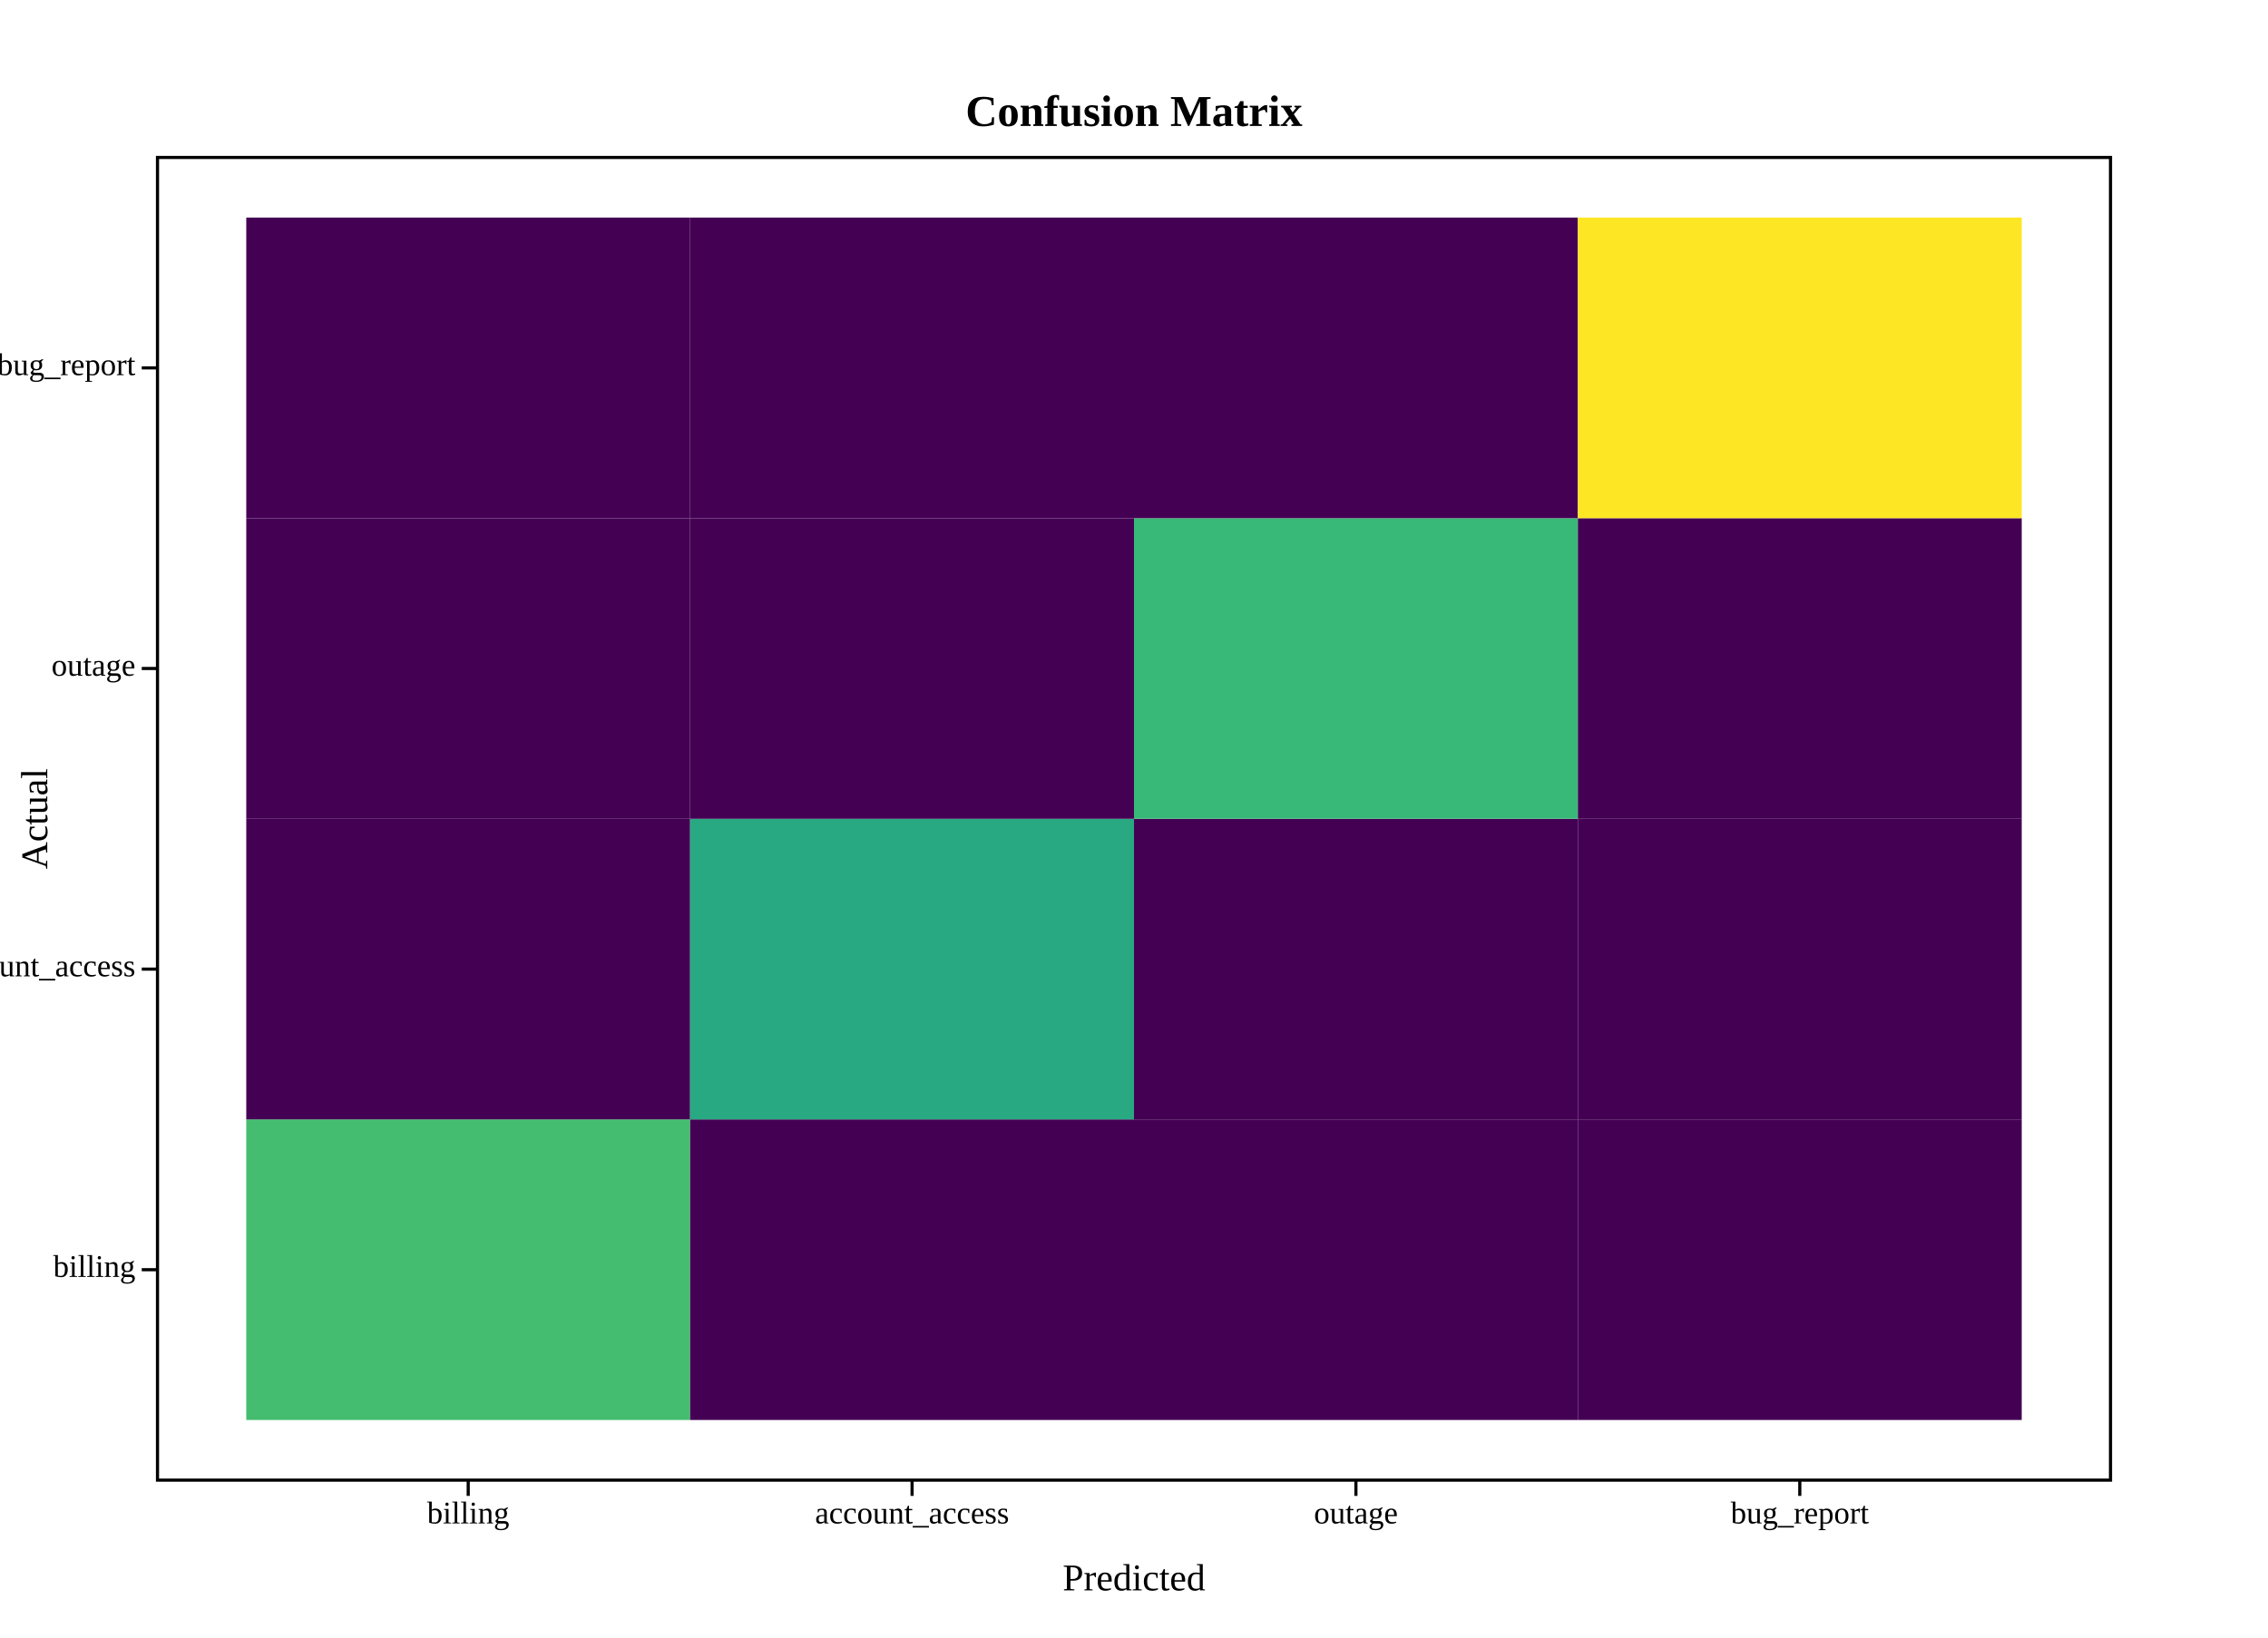
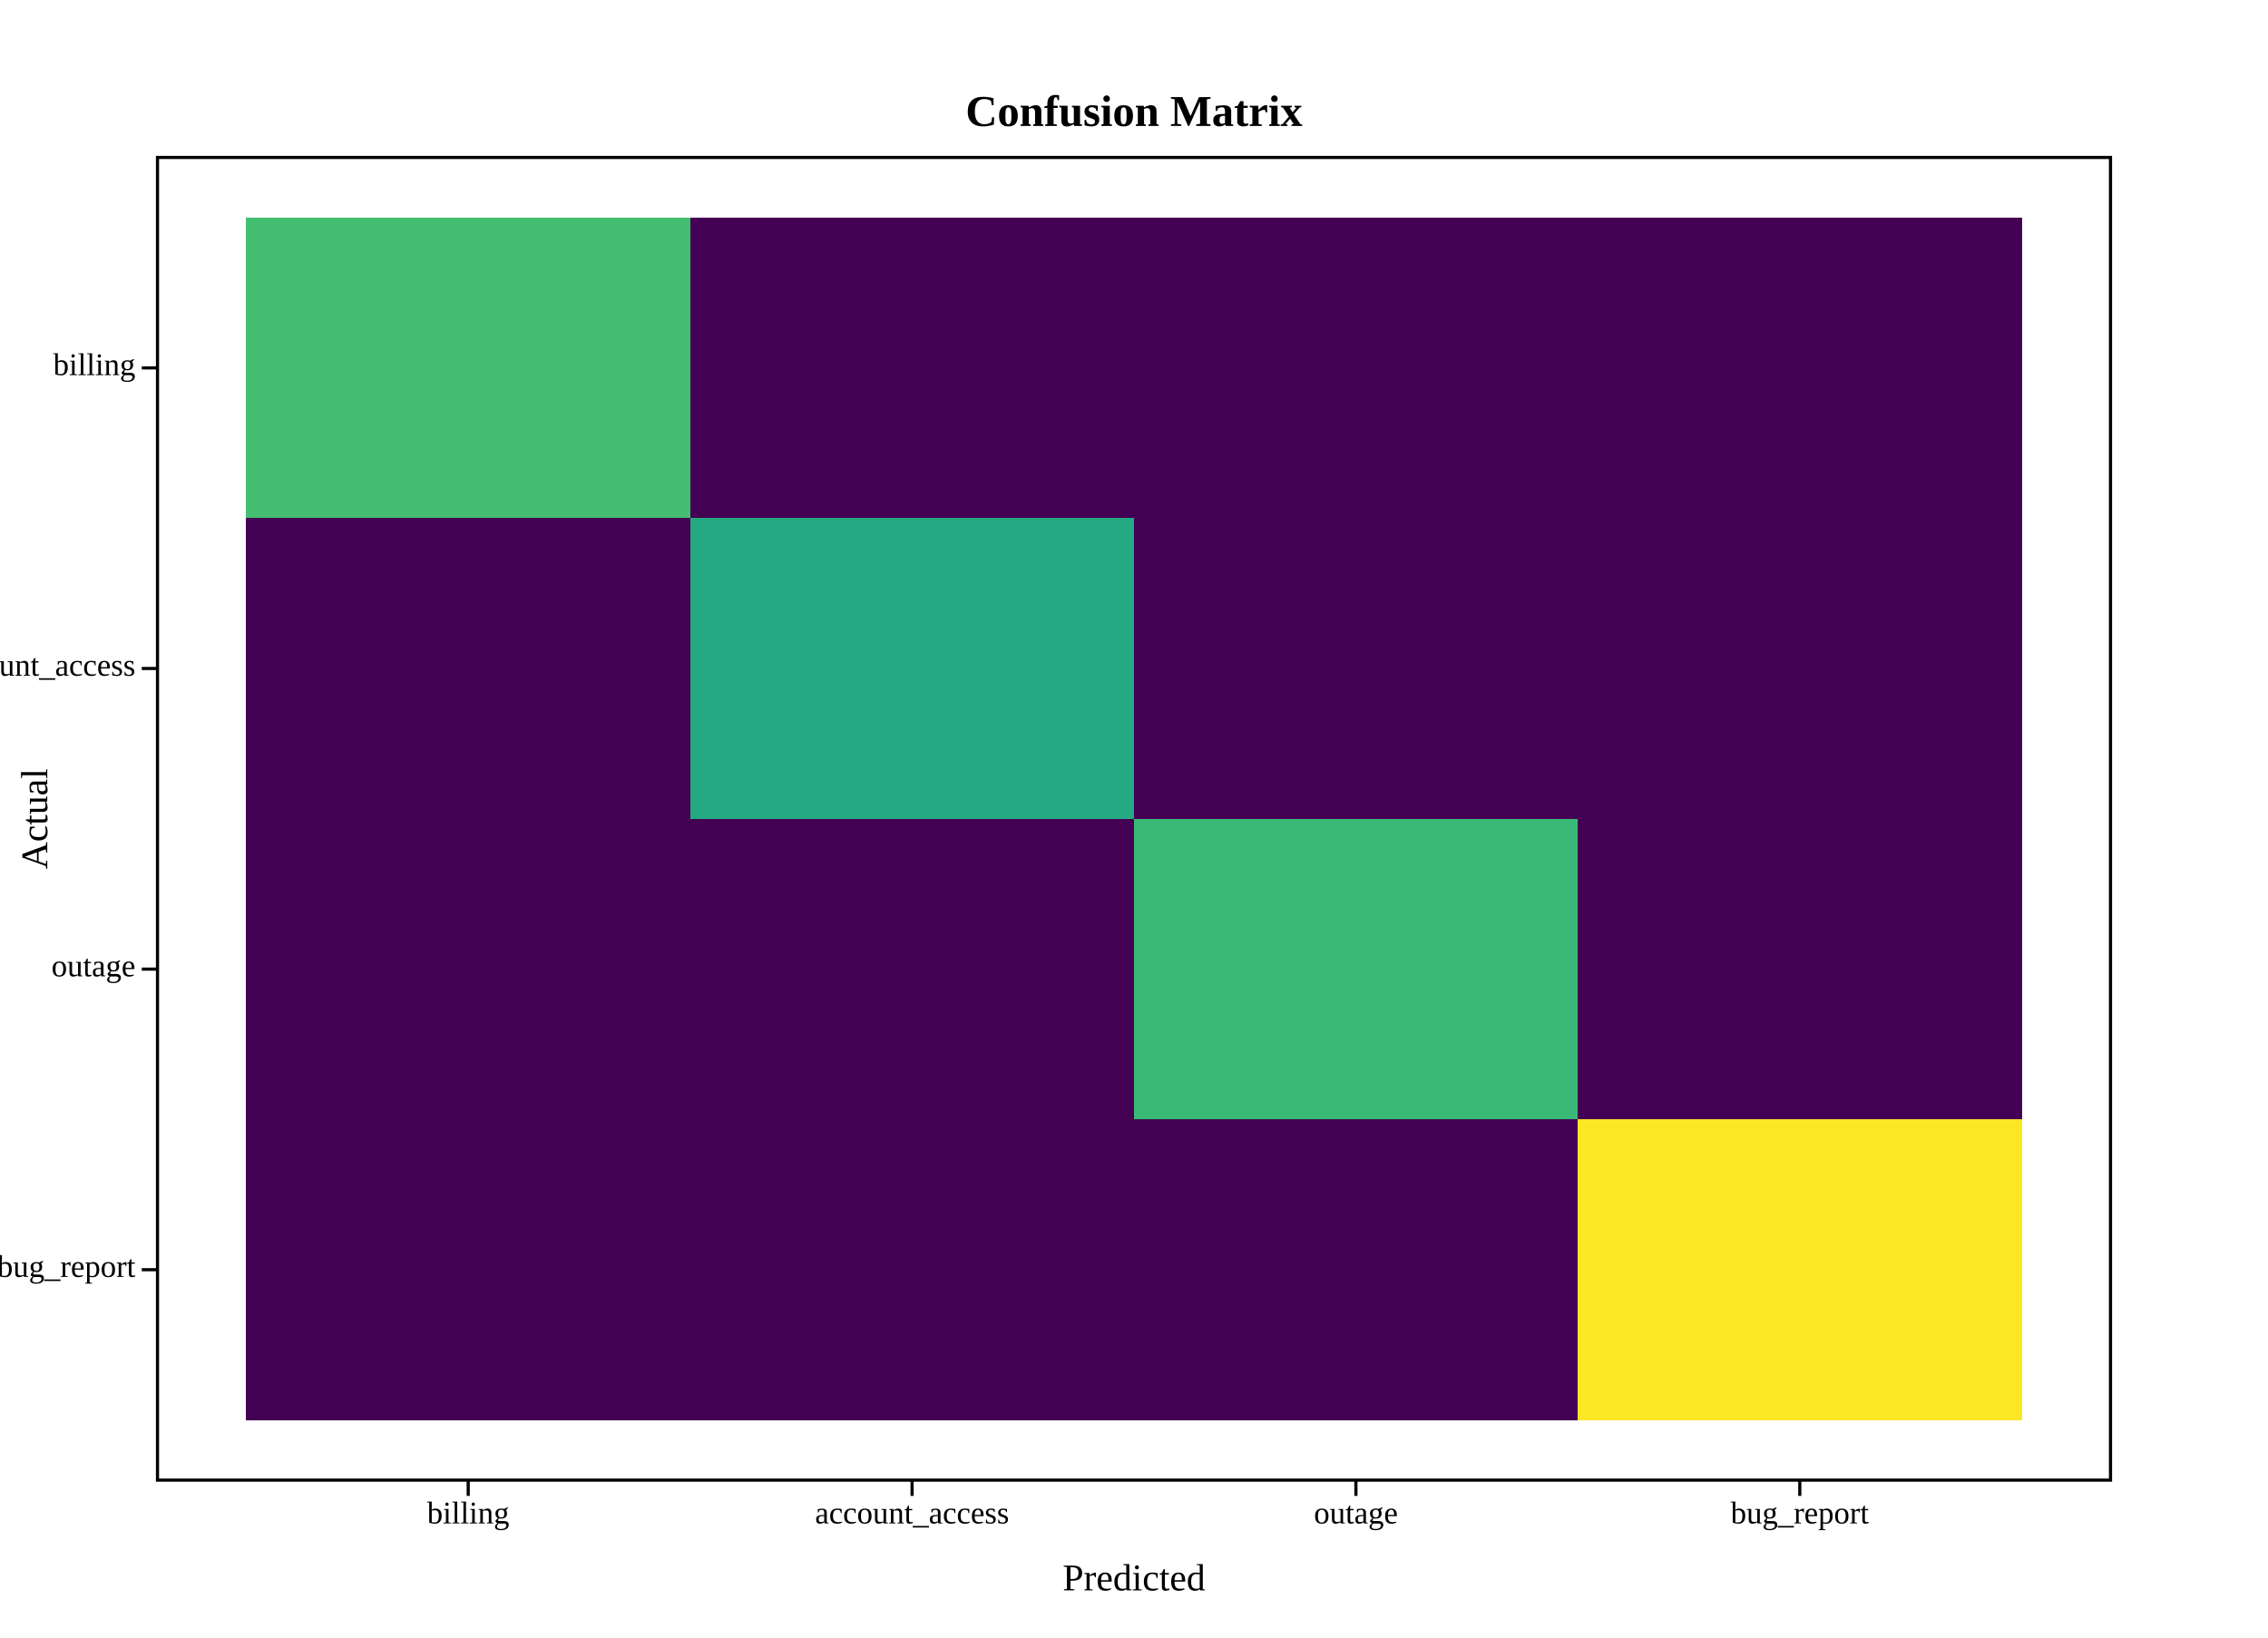
<svg xmlns="http://www.w3.org/2000/svg" width="720" height="520" viewBox="0 0 720 520">
  <rect x="0" y="0" width="720" height="520" fill="#ffffff" />
  <rect x="50" y="50" width="620" height="420" fill="#ffffff" stroke="#000" />
  <clipPath id="dbclip-50-50-620-420">
    <path d="M50 50 L670 50 L670 470 L50 470 Z" />
  </clipPath>
  <g clip-path="url(#dbclip-50-50-620-420)">
-     <rect x="78.18" y="355.45" width="140.91" height="95.45" fill="rgb(69,189,112)" />
-     <rect x="219.09" y="355.45" width="140.91" height="95.45" fill="rgb(68,1,84)" />
-     <rect x="360.00" y="355.45" width="140.91" height="95.45" fill="rgb(68,1,84)" />
-     <rect x="500.91" y="355.45" width="140.91" height="95.45" fill="rgb(68,1,84)" />
-     <rect x="78.18" y="260.00" width="140.91" height="95.45" fill="rgb(68,1,84)" />
-     <rect x="219.09" y="260.00" width="140.91" height="95.45" fill="rgb(41,169,130)" />
-     <rect x="360.00" y="260.00" width="140.91" height="95.45" fill="rgb(68,1,84)" />
-     <rect x="500.91" y="260.00" width="140.91" height="95.45" fill="rgb(68,1,84)" />
-     <rect x="78.18" y="164.55" width="140.91" height="95.45" fill="rgb(68,1,84)" />
-     <rect x="219.09" y="164.55" width="140.91" height="95.45" fill="rgb(68,1,84)" />
-     <rect x="360.00" y="164.55" width="140.91" height="95.45" fill="rgb(57,185,119)" />
-     <rect x="500.91" y="164.55" width="140.91" height="95.45" fill="rgb(68,1,84)" />
-     <rect x="78.18" y="69.09" width="140.91" height="95.45" fill="rgb(68,1,84)" />
-     <rect x="219.09" y="69.09" width="140.91" height="95.45" fill="rgb(68,1,84)" />
-     <rect x="360.00" y="69.09" width="140.91" height="95.45" fill="rgb(68,1,84)" />
-     <rect x="500.91" y="69.09" width="140.91" height="95.45" fill="rgb(253,231,37)" />
+     <rect x="78.18" y="69.09" width="140.91" height="95.45" fill="rgb(68,190,112)" shape-rendering="crispEdges" />
+     <rect x="219.09" y="69.09" width="140.91" height="95.45" fill="rgb(68,1,84)" shape-rendering="crispEdges" />
+     <rect x="360.00" y="69.09" width="140.91" height="95.45" fill="rgb(68,1,84)" shape-rendering="crispEdges" />
+     <rect x="500.91" y="69.09" width="140.91" height="95.45" fill="rgb(68,1,84)" shape-rendering="crispEdges" />
+     <rect x="78.18" y="164.55" width="140.91" height="95.45" fill="rgb(68,1,84)" shape-rendering="crispEdges" />
+     <rect x="219.09" y="164.55" width="140.91" height="95.45" fill="rgb(36,169,131)" shape-rendering="crispEdges" />
+     <rect x="360.00" y="164.55" width="140.91" height="95.45" fill="rgb(68,1,84)" shape-rendering="crispEdges" />
+     <rect x="500.91" y="164.55" width="140.91" height="95.45" fill="rgb(68,1,84)" shape-rendering="crispEdges" />
+     <rect x="78.18" y="260.00" width="140.91" height="95.45" fill="rgb(68,1,84)" shape-rendering="crispEdges" />
+     <rect x="219.09" y="260.00" width="140.91" height="95.45" fill="rgb(68,1,84)" shape-rendering="crispEdges" />
+     <rect x="360.00" y="260.00" width="140.91" height="95.45" fill="rgb(58,185,118)" shape-rendering="crispEdges" />
+     <rect x="500.91" y="260.00" width="140.91" height="95.45" fill="rgb(68,1,84)" shape-rendering="crispEdges" />
+     <rect x="78.18" y="355.45" width="140.91" height="95.45" fill="rgb(68,1,84)" shape-rendering="crispEdges" />
+     <rect x="219.09" y="355.45" width="140.91" height="95.45" fill="rgb(68,1,84)" shape-rendering="crispEdges" />
+     <rect x="360.00" y="355.45" width="140.91" height="95.45" fill="rgb(68,1,84)" shape-rendering="crispEdges" />
+     <rect x="500.91" y="355.45" width="140.91" height="95.45" fill="rgb(253,231,37)" shape-rendering="crispEdges" />
  </g>
  <line class="x-tick" x1="148.64" y1="470.00" x2="148.64" y2="475.00" stroke="#000" />
  <text class="tick-label tick-label-x" x="148.64" y="477.00" text-anchor="middle" dominant-baseline="hanging" font-size="10" fill="#000">billing</text>
  <line class="x-tick" x1="289.55" y1="470.00" x2="289.55" y2="475.00" stroke="#000" />
  <text class="tick-label tick-label-x" x="289.55" y="477.00" text-anchor="middle" dominant-baseline="hanging" font-size="10" fill="#000">account_access</text>
  <line class="x-tick" x1="430.45" y1="470.00" x2="430.45" y2="475.00" stroke="#000" />
  <text class="tick-label tick-label-x" x="430.45" y="477.00" text-anchor="middle" dominant-baseline="hanging" font-size="10" fill="#000">outage</text>
  <line class="x-tick" x1="571.36" y1="470.00" x2="571.36" y2="475.00" stroke="#000" />
  <text class="tick-label tick-label-x" x="571.36" y="477.00" text-anchor="middle" dominant-baseline="hanging" font-size="10" fill="#000">bug_report</text>
  <line class="y-tick" x1="50.00" y1="403.18" x2="45.00" y2="403.18" stroke="#000" />
-   <text class="tick-label tick-label-y" x="43.00" y="403.18" text-anchor="end" dominant-baseline="middle" font-size="10" fill="#000">billing</text>
+   <text class="tick-label tick-label-y" x="43.00" y="403.18" text-anchor="end" dominant-baseline="middle" font-size="10" fill="#000">bug_report</text>
  <line class="y-tick" x1="50.00" y1="307.73" x2="45.00" y2="307.73" stroke="#000" />
-   <text class="tick-label tick-label-y" x="43.00" y="307.73" text-anchor="end" dominant-baseline="middle" font-size="10" fill="#000">account_access</text>
+   <text class="tick-label tick-label-y" x="43.00" y="307.73" text-anchor="end" dominant-baseline="middle" font-size="10" fill="#000">outage</text>
  <line class="y-tick" x1="50.00" y1="212.27" x2="45.00" y2="212.27" stroke="#000" />
-   <text class="tick-label tick-label-y" x="43.00" y="212.27" text-anchor="end" dominant-baseline="middle" font-size="10" fill="#000">outage</text>
+   <text class="tick-label tick-label-y" x="43.00" y="212.27" text-anchor="end" dominant-baseline="middle" font-size="10" fill="#000">account_access</text>
  <line class="y-tick" x1="50.00" y1="116.82" x2="45.00" y2="116.82" stroke="#000" />
-   <text class="tick-label tick-label-y" x="43.00" y="116.82" text-anchor="end" dominant-baseline="middle" font-size="10" fill="#000">bug_report</text>
+   <text class="tick-label tick-label-y" x="43.00" y="116.82" text-anchor="end" dominant-baseline="middle" font-size="10" fill="#000">billing</text>
  <text x="360" y="40" text-anchor="middle" font-size="14" font-weight="bold" fill="#000">Confusion Matrix</text>
  <text x="360" y="505" text-anchor="middle" font-size="12" fill="#000">Predicted</text>
  <text x="15" y="260" text-anchor="middle" font-size="12" fill="#000" transform="rotate(-90 15 260)">Actual</text>
</svg>
